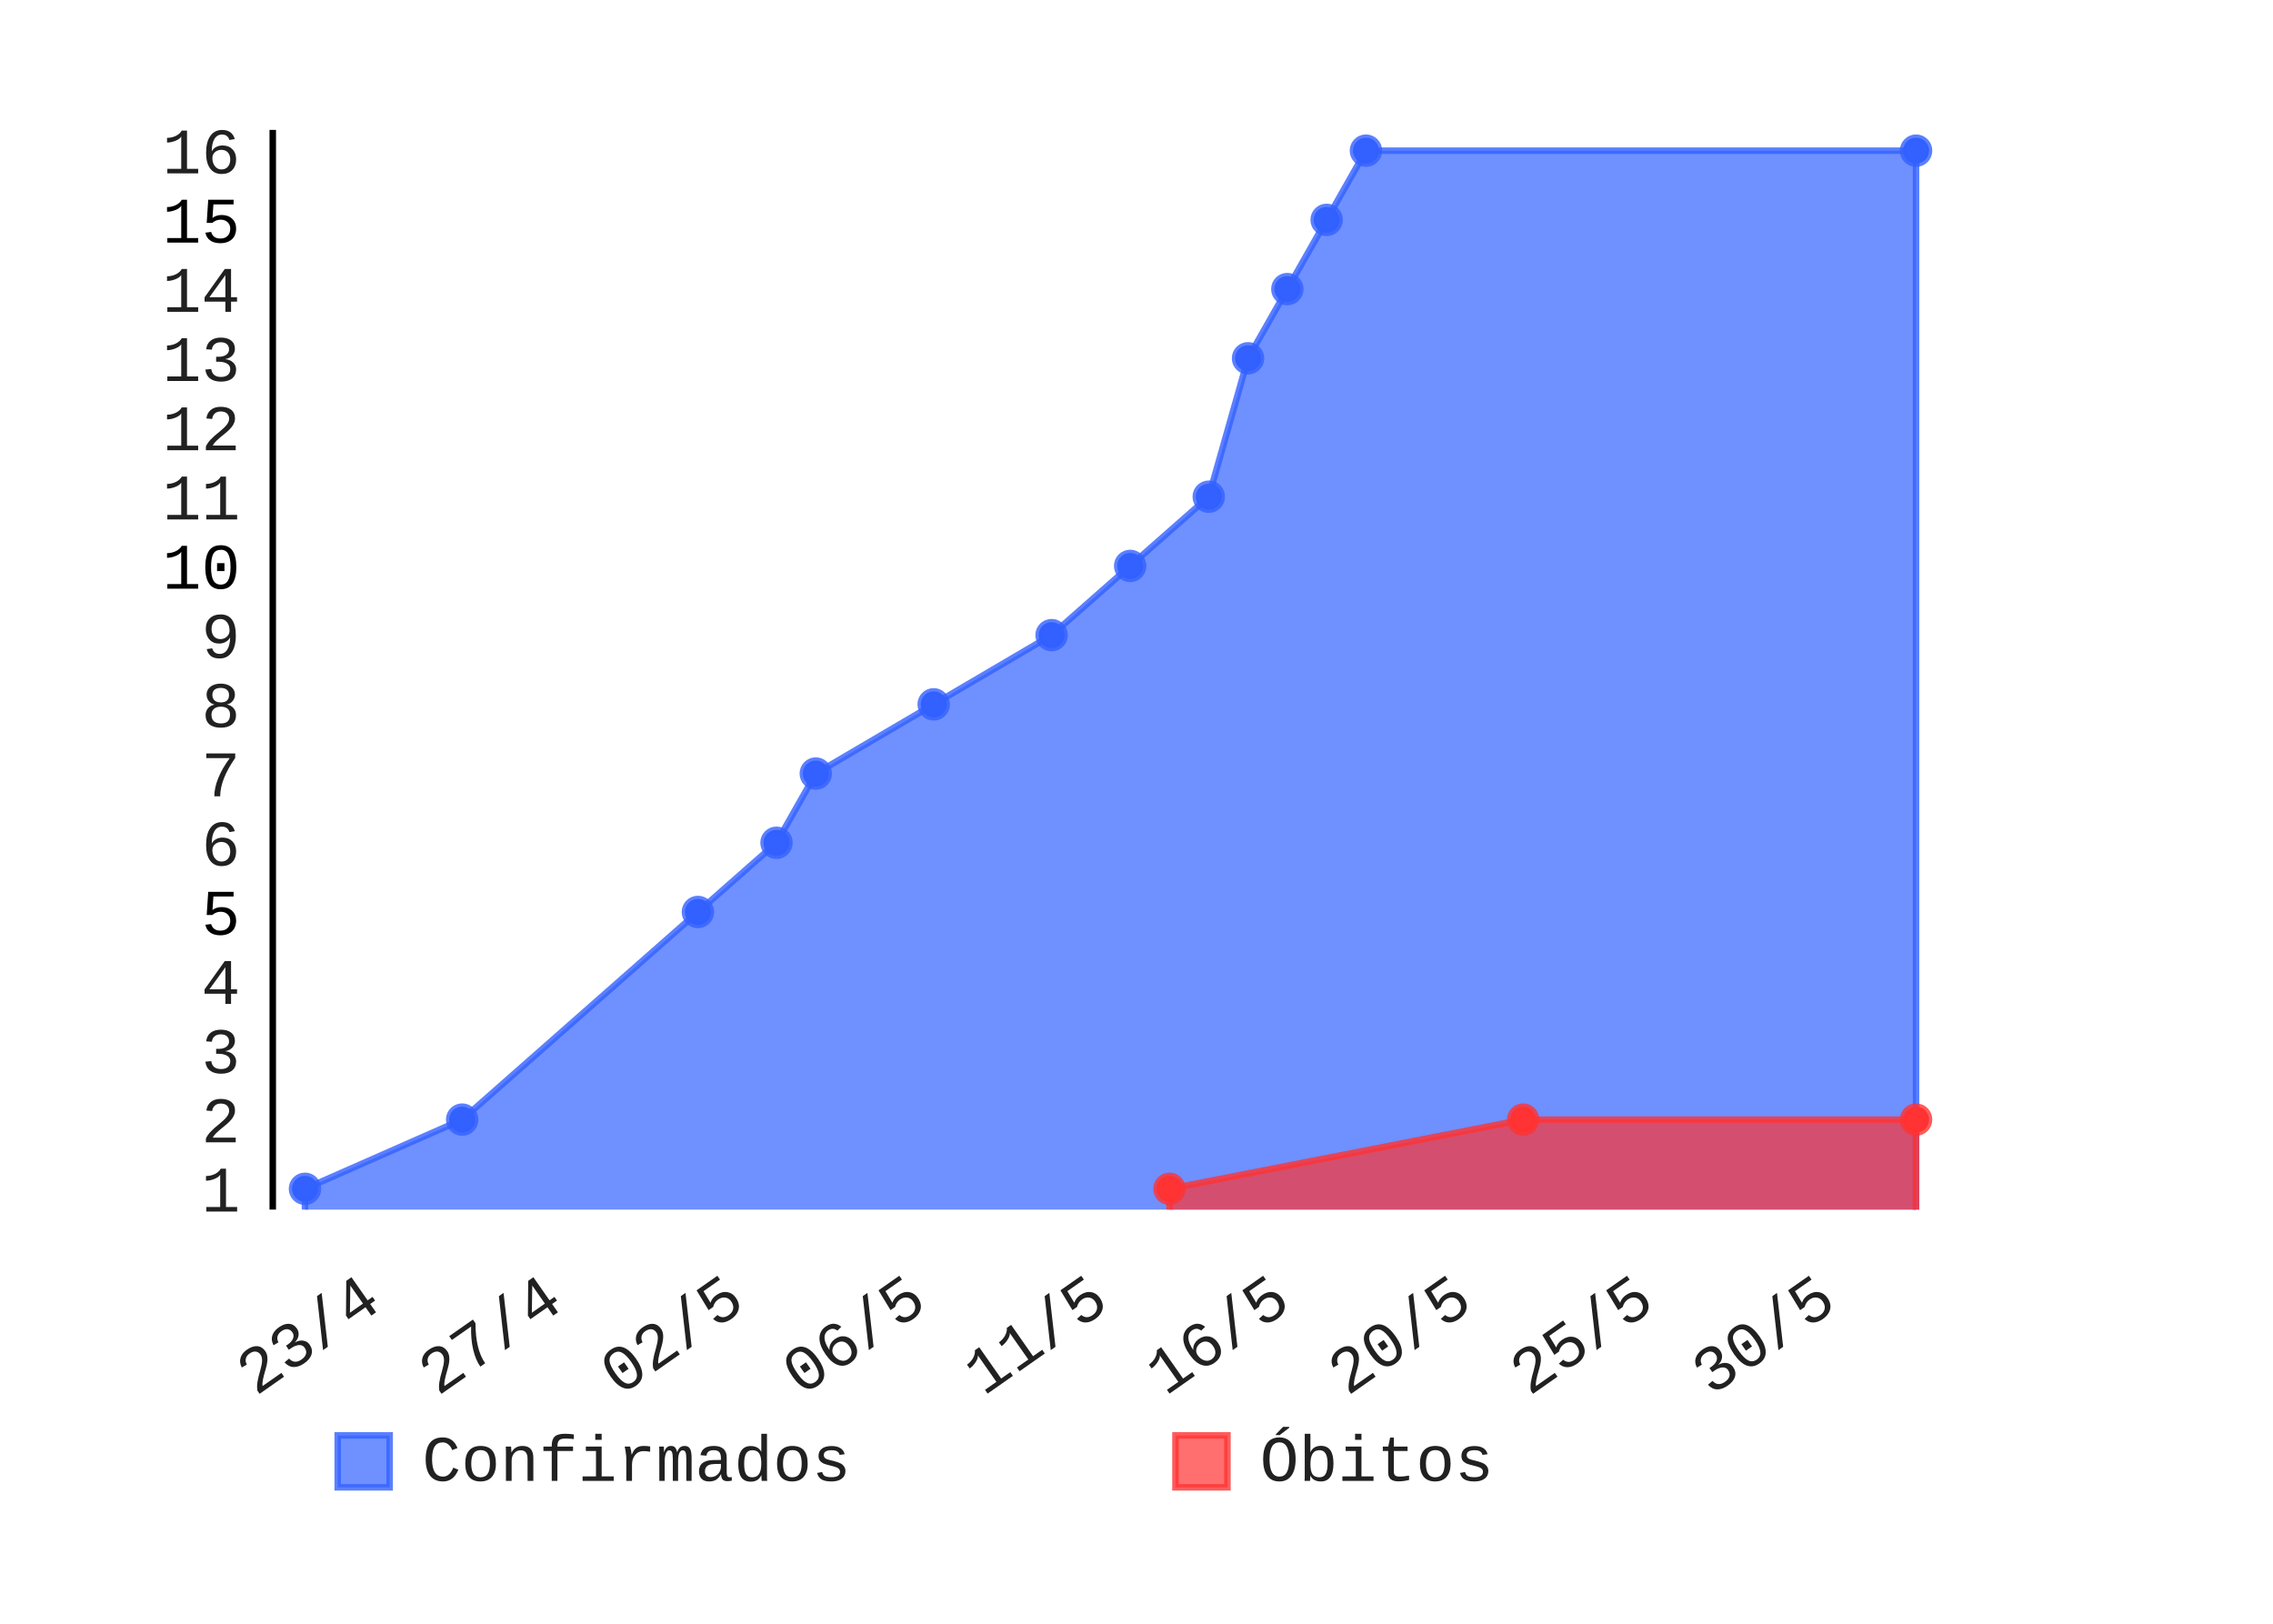
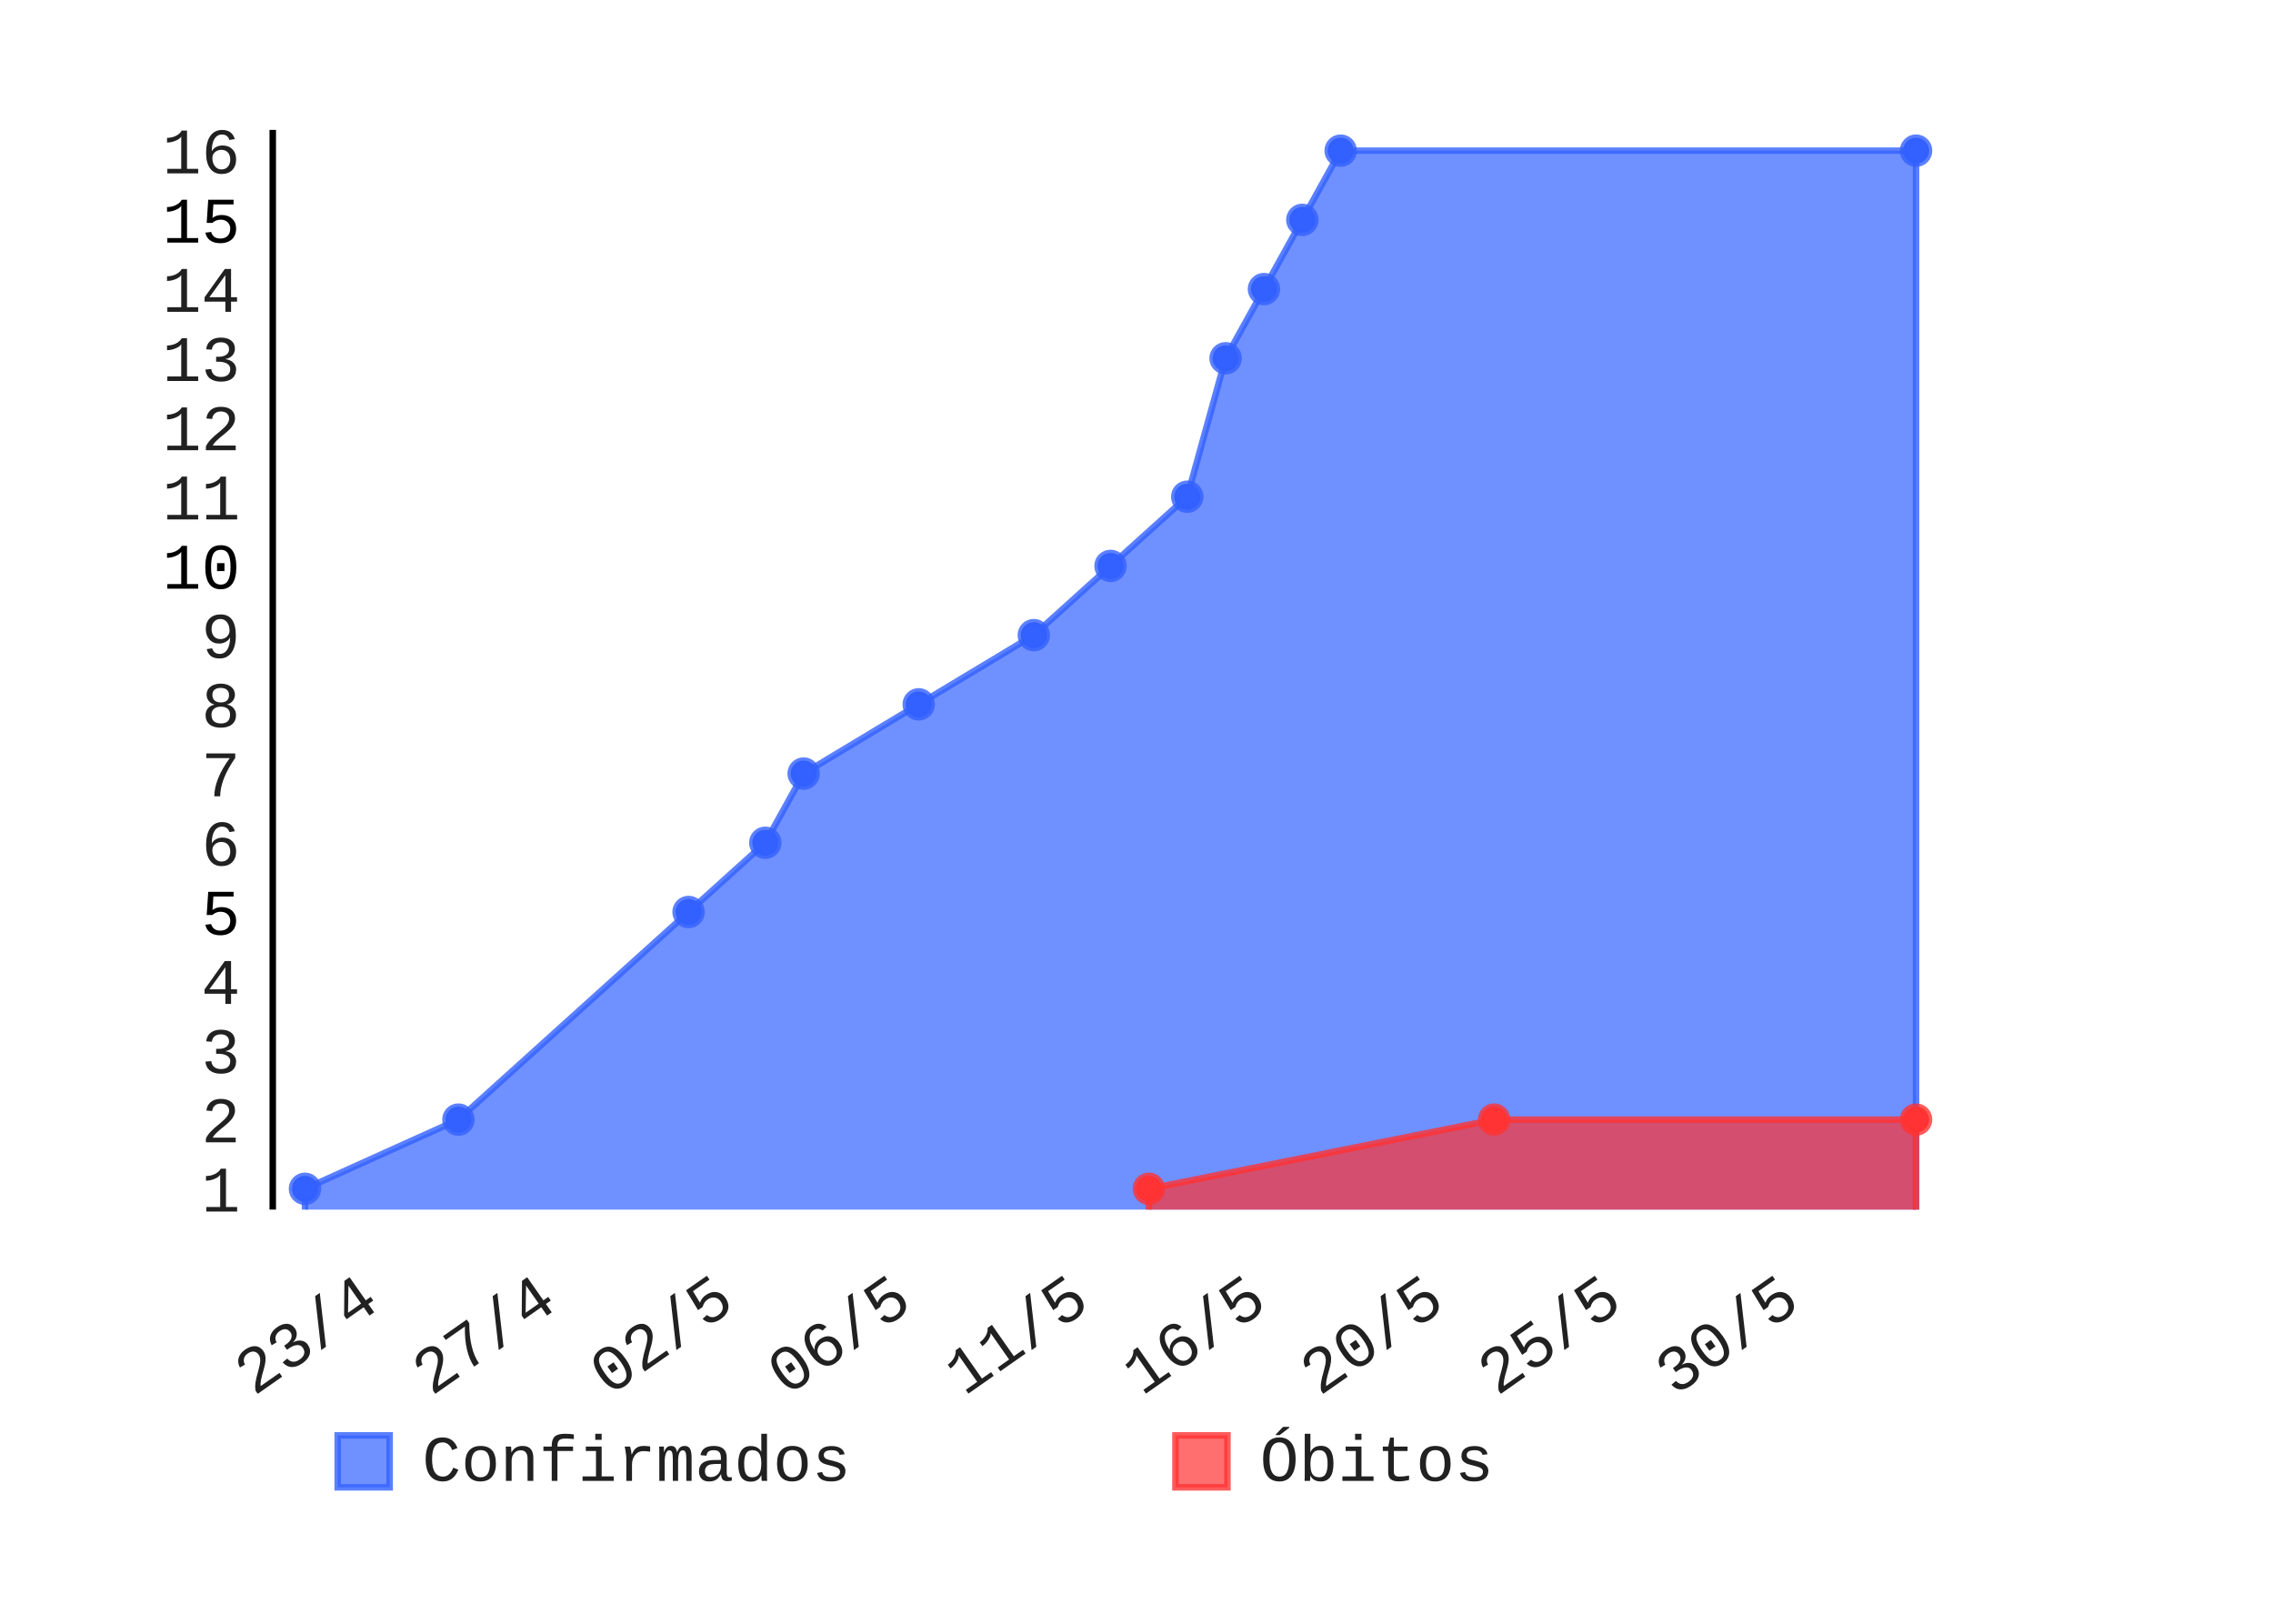
- <svg xmlns="http://www.w3.org/2000/svg" id="chart-a5f3a2c9-76e9-4644-a67f-515075e49953" class="pygal-chart" viewBox="0 0 350 250" width="350" height="250">
+ <svg xmlns="http://www.w3.org/2000/svg" id="chart-3644d18a-bdbd-4673-b677-523a6a7a6ef0" class="pygal-chart" viewBox="0 0 350 250" width="350" height="250">
  <defs>
-     <style type="text/css">#chart-a5f3a2c9-76e9-4644-a67f-515075e49953{-webkit-user-select:none;-webkit-font-smoothing:antialiased;font-family:Consolas,"Liberation Mono",Menlo,Courier,monospace}#chart-a5f3a2c9-76e9-4644-a67f-515075e49953 .title{font-family:Consolas,"Liberation Mono",Menlo,Courier,monospace;font-size:8px}#chart-a5f3a2c9-76e9-4644-a67f-515075e49953 .legends .legend text{font-family:Consolas,"Liberation Mono",Menlo,Courier,monospace;font-size:10px}#chart-a5f3a2c9-76e9-4644-a67f-515075e49953 .axis text{font-family:Consolas,"Liberation Mono",Menlo,Courier,monospace;font-size:10px}#chart-a5f3a2c9-76e9-4644-a67f-515075e49953 .axis text.major{font-family:Consolas,"Liberation Mono",Menlo,Courier,monospace;font-size:10px}#chart-a5f3a2c9-76e9-4644-a67f-515075e49953 .text-overlay text.value{font-family:Consolas,"Liberation Mono",Menlo,Courier,monospace;font-size:16px}#chart-a5f3a2c9-76e9-4644-a67f-515075e49953 .text-overlay text.label{font-family:Consolas,"Liberation Mono",Menlo,Courier,monospace;font-size:10px}#chart-a5f3a2c9-76e9-4644-a67f-515075e49953 .tooltip{font-family:Consolas,"Liberation Mono",Menlo,Courier,monospace;font-size:12px}#chart-a5f3a2c9-76e9-4644-a67f-515075e49953 text.no_data{font-family:Consolas,"Liberation Mono",Menlo,Courier,monospace;font-size:64px}
- #chart-a5f3a2c9-76e9-4644-a67f-515075e49953{background-color:transparent}#chart-a5f3a2c9-76e9-4644-a67f-515075e49953 path,#chart-a5f3a2c9-76e9-4644-a67f-515075e49953 line,#chart-a5f3a2c9-76e9-4644-a67f-515075e49953 rect,#chart-a5f3a2c9-76e9-4644-a67f-515075e49953 circle{-webkit-transition:150ms;-moz-transition:150ms;transition:150ms}#chart-a5f3a2c9-76e9-4644-a67f-515075e49953 .graph &gt; .background{fill:transparent}#chart-a5f3a2c9-76e9-4644-a67f-515075e49953 .plot &gt; .background{fill:rgba(255,255,255,1)}#chart-a5f3a2c9-76e9-4644-a67f-515075e49953 .graph{fill:rgba(0,0,0,.87)}#chart-a5f3a2c9-76e9-4644-a67f-515075e49953 text.no_data{fill:rgba(0,0,0,1)}#chart-a5f3a2c9-76e9-4644-a67f-515075e49953 .title{fill:rgba(0,0,0,1)}#chart-a5f3a2c9-76e9-4644-a67f-515075e49953 .legends .legend text{fill:rgba(0,0,0,.87)}#chart-a5f3a2c9-76e9-4644-a67f-515075e49953 .legends .legend:hover text{fill:rgba(0,0,0,1)}#chart-a5f3a2c9-76e9-4644-a67f-515075e49953 .axis .line{stroke:rgba(0,0,0,1)}#chart-a5f3a2c9-76e9-4644-a67f-515075e49953 .axis .guide.line{stroke:rgba(0,0,0,.54)}#chart-a5f3a2c9-76e9-4644-a67f-515075e49953 .axis .major.line{stroke:rgba(0,0,0,.87)}#chart-a5f3a2c9-76e9-4644-a67f-515075e49953 .axis text.major{fill:rgba(0,0,0,1)}#chart-a5f3a2c9-76e9-4644-a67f-515075e49953 .axis.y .guides:hover .guide.line,#chart-a5f3a2c9-76e9-4644-a67f-515075e49953 .line-graph .axis.x .guides:hover .guide.line,#chart-a5f3a2c9-76e9-4644-a67f-515075e49953 .stackedline-graph .axis.x .guides:hover .guide.line,#chart-a5f3a2c9-76e9-4644-a67f-515075e49953 .xy-graph .axis.x .guides:hover .guide.line{stroke:rgba(0,0,0,1)}#chart-a5f3a2c9-76e9-4644-a67f-515075e49953 .axis .guides:hover text{fill:rgba(0,0,0,1)}#chart-a5f3a2c9-76e9-4644-a67f-515075e49953 .reactive{fill-opacity:.7;stroke-opacity:.8}#chart-a5f3a2c9-76e9-4644-a67f-515075e49953 .ci{stroke:rgba(0,0,0,.87)}#chart-a5f3a2c9-76e9-4644-a67f-515075e49953 .reactive.active,#chart-a5f3a2c9-76e9-4644-a67f-515075e49953 .active .reactive{fill-opacity:.8;stroke-opacity:.9;stroke-width:4}#chart-a5f3a2c9-76e9-4644-a67f-515075e49953 .ci .reactive.active{stroke-width:1.5}#chart-a5f3a2c9-76e9-4644-a67f-515075e49953 .series text{fill:rgba(0,0,0,1)}#chart-a5f3a2c9-76e9-4644-a67f-515075e49953 .tooltip rect{fill:rgba(255,255,255,1);stroke:rgba(0,0,0,1);-webkit-transition:opacity 150ms;-moz-transition:opacity 150ms;transition:opacity 150ms}#chart-a5f3a2c9-76e9-4644-a67f-515075e49953 .tooltip .label{fill:rgba(0,0,0,.87)}#chart-a5f3a2c9-76e9-4644-a67f-515075e49953 .tooltip .label{fill:rgba(0,0,0,.87)}#chart-a5f3a2c9-76e9-4644-a67f-515075e49953 .tooltip .legend{font-size:.8em;fill:rgba(0,0,0,.54)}#chart-a5f3a2c9-76e9-4644-a67f-515075e49953 .tooltip .x_label{font-size:.6em;fill:rgba(0,0,0,1)}#chart-a5f3a2c9-76e9-4644-a67f-515075e49953 .tooltip .xlink{font-size:.5em;text-decoration:underline}#chart-a5f3a2c9-76e9-4644-a67f-515075e49953 .tooltip .value{font-size:1.5em}#chart-a5f3a2c9-76e9-4644-a67f-515075e49953 .bound{font-size:.5em}#chart-a5f3a2c9-76e9-4644-a67f-515075e49953 .max-value{font-size:.75em;fill:rgba(0,0,0,.54)}#chart-a5f3a2c9-76e9-4644-a67f-515075e49953 .map-element{fill:rgba(255,255,255,1);stroke:rgba(0,0,0,.54) !important}#chart-a5f3a2c9-76e9-4644-a67f-515075e49953 .map-element .reactive{fill-opacity:inherit;stroke-opacity:inherit}#chart-a5f3a2c9-76e9-4644-a67f-515075e49953 .color-0,#chart-a5f3a2c9-76e9-4644-a67f-515075e49953 .color-0 a:visited{stroke:#3361FF;fill:#3361FF}#chart-a5f3a2c9-76e9-4644-a67f-515075e49953 .color-1,#chart-a5f3a2c9-76e9-4644-a67f-515075e49953 .color-1 a:visited{stroke:#FF3333;fill:#FF3333}#chart-a5f3a2c9-76e9-4644-a67f-515075e49953 .text-overlay .color-0 text{fill:black}#chart-a5f3a2c9-76e9-4644-a67f-515075e49953 .text-overlay .color-1 text{fill:black}
- #chart-a5f3a2c9-76e9-4644-a67f-515075e49953 text.no_data{text-anchor:middle}#chart-a5f3a2c9-76e9-4644-a67f-515075e49953 .guide.line{fill:none}#chart-a5f3a2c9-76e9-4644-a67f-515075e49953 .centered{text-anchor:middle}#chart-a5f3a2c9-76e9-4644-a67f-515075e49953 .title{text-anchor:middle}#chart-a5f3a2c9-76e9-4644-a67f-515075e49953 .legends .legend text{fill-opacity:1}#chart-a5f3a2c9-76e9-4644-a67f-515075e49953 .axis.x text{text-anchor:middle}#chart-a5f3a2c9-76e9-4644-a67f-515075e49953 .axis.x:not(.web) text[transform]{text-anchor:start}#chart-a5f3a2c9-76e9-4644-a67f-515075e49953 .axis.x:not(.web) text[transform].backwards{text-anchor:end}#chart-a5f3a2c9-76e9-4644-a67f-515075e49953 .axis.y text{text-anchor:end}#chart-a5f3a2c9-76e9-4644-a67f-515075e49953 .axis.y text[transform].backwards{text-anchor:start}#chart-a5f3a2c9-76e9-4644-a67f-515075e49953 .axis.y2 text{text-anchor:start}#chart-a5f3a2c9-76e9-4644-a67f-515075e49953 .axis.y2 text[transform].backwards{text-anchor:end}#chart-a5f3a2c9-76e9-4644-a67f-515075e49953 .axis .guide.line{stroke-dasharray:4,4}#chart-a5f3a2c9-76e9-4644-a67f-515075e49953 .axis .major.guide.line{stroke-dasharray:6,6}#chart-a5f3a2c9-76e9-4644-a67f-515075e49953 .horizontal .axis.y .guide.line,#chart-a5f3a2c9-76e9-4644-a67f-515075e49953 .horizontal .axis.y2 .guide.line,#chart-a5f3a2c9-76e9-4644-a67f-515075e49953 .vertical .axis.x .guide.line{opacity:0}#chart-a5f3a2c9-76e9-4644-a67f-515075e49953 .horizontal .axis.always_show .guide.line,#chart-a5f3a2c9-76e9-4644-a67f-515075e49953 .vertical .axis.always_show .guide.line{opacity:1 !important}#chart-a5f3a2c9-76e9-4644-a67f-515075e49953 .axis.y .guides:hover .guide.line,#chart-a5f3a2c9-76e9-4644-a67f-515075e49953 .axis.y2 .guides:hover .guide.line,#chart-a5f3a2c9-76e9-4644-a67f-515075e49953 .axis.x .guides:hover .guide.line{opacity:1}#chart-a5f3a2c9-76e9-4644-a67f-515075e49953 .axis .guides:hover text{opacity:1}#chart-a5f3a2c9-76e9-4644-a67f-515075e49953 .nofill{fill:none}#chart-a5f3a2c9-76e9-4644-a67f-515075e49953 .subtle-fill{fill-opacity:.2}#chart-a5f3a2c9-76e9-4644-a67f-515075e49953 .dot{stroke-width:1px;fill-opacity:1}#chart-a5f3a2c9-76e9-4644-a67f-515075e49953 .dot.active{stroke-width:5px}#chart-a5f3a2c9-76e9-4644-a67f-515075e49953 .dot.negative{fill:transparent}#chart-a5f3a2c9-76e9-4644-a67f-515075e49953 text,#chart-a5f3a2c9-76e9-4644-a67f-515075e49953 tspan{stroke:none !important}#chart-a5f3a2c9-76e9-4644-a67f-515075e49953 .series text.active{opacity:1}#chart-a5f3a2c9-76e9-4644-a67f-515075e49953 .tooltip rect{fill-opacity:.95;stroke-width:.5}#chart-a5f3a2c9-76e9-4644-a67f-515075e49953 .tooltip text{fill-opacity:1}#chart-a5f3a2c9-76e9-4644-a67f-515075e49953 .showable{visibility:hidden}#chart-a5f3a2c9-76e9-4644-a67f-515075e49953 .showable.shown{visibility:visible}#chart-a5f3a2c9-76e9-4644-a67f-515075e49953 .gauge-background{fill:rgba(229,229,229,1);stroke:none}#chart-a5f3a2c9-76e9-4644-a67f-515075e49953 .bg-lines{stroke:transparent;stroke-width:2px}</style>
+     <style type="text/css">#chart-3644d18a-bdbd-4673-b677-523a6a7a6ef0{-webkit-user-select:none;-webkit-font-smoothing:antialiased;font-family:Consolas,"Liberation Mono",Menlo,Courier,monospace}#chart-3644d18a-bdbd-4673-b677-523a6a7a6ef0 .title{font-family:Consolas,"Liberation Mono",Menlo,Courier,monospace;font-size:8px}#chart-3644d18a-bdbd-4673-b677-523a6a7a6ef0 .legends .legend text{font-family:Consolas,"Liberation Mono",Menlo,Courier,monospace;font-size:10px}#chart-3644d18a-bdbd-4673-b677-523a6a7a6ef0 .axis text{font-family:Consolas,"Liberation Mono",Menlo,Courier,monospace;font-size:10px}#chart-3644d18a-bdbd-4673-b677-523a6a7a6ef0 .axis text.major{font-family:Consolas,"Liberation Mono",Menlo,Courier,monospace;font-size:10px}#chart-3644d18a-bdbd-4673-b677-523a6a7a6ef0 .text-overlay text.value{font-family:Consolas,"Liberation Mono",Menlo,Courier,monospace;font-size:16px}#chart-3644d18a-bdbd-4673-b677-523a6a7a6ef0 .text-overlay text.label{font-family:Consolas,"Liberation Mono",Menlo,Courier,monospace;font-size:10px}#chart-3644d18a-bdbd-4673-b677-523a6a7a6ef0 .tooltip{font-family:Consolas,"Liberation Mono",Menlo,Courier,monospace;font-size:12px}#chart-3644d18a-bdbd-4673-b677-523a6a7a6ef0 text.no_data{font-family:Consolas,"Liberation Mono",Menlo,Courier,monospace;font-size:64px}
+ #chart-3644d18a-bdbd-4673-b677-523a6a7a6ef0{background-color:transparent}#chart-3644d18a-bdbd-4673-b677-523a6a7a6ef0 path,#chart-3644d18a-bdbd-4673-b677-523a6a7a6ef0 line,#chart-3644d18a-bdbd-4673-b677-523a6a7a6ef0 rect,#chart-3644d18a-bdbd-4673-b677-523a6a7a6ef0 circle{-webkit-transition:150ms;-moz-transition:150ms;transition:150ms}#chart-3644d18a-bdbd-4673-b677-523a6a7a6ef0 .graph &gt; .background{fill:transparent}#chart-3644d18a-bdbd-4673-b677-523a6a7a6ef0 .plot &gt; .background{fill:rgba(255,255,255,1)}#chart-3644d18a-bdbd-4673-b677-523a6a7a6ef0 .graph{fill:rgba(0,0,0,.87)}#chart-3644d18a-bdbd-4673-b677-523a6a7a6ef0 text.no_data{fill:rgba(0,0,0,1)}#chart-3644d18a-bdbd-4673-b677-523a6a7a6ef0 .title{fill:rgba(0,0,0,1)}#chart-3644d18a-bdbd-4673-b677-523a6a7a6ef0 .legends .legend text{fill:rgba(0,0,0,.87)}#chart-3644d18a-bdbd-4673-b677-523a6a7a6ef0 .legends .legend:hover text{fill:rgba(0,0,0,1)}#chart-3644d18a-bdbd-4673-b677-523a6a7a6ef0 .axis .line{stroke:rgba(0,0,0,1)}#chart-3644d18a-bdbd-4673-b677-523a6a7a6ef0 .axis .guide.line{stroke:rgba(0,0,0,.54)}#chart-3644d18a-bdbd-4673-b677-523a6a7a6ef0 .axis .major.line{stroke:rgba(0,0,0,.87)}#chart-3644d18a-bdbd-4673-b677-523a6a7a6ef0 .axis text.major{fill:rgba(0,0,0,1)}#chart-3644d18a-bdbd-4673-b677-523a6a7a6ef0 .axis.y .guides:hover .guide.line,#chart-3644d18a-bdbd-4673-b677-523a6a7a6ef0 .line-graph .axis.x .guides:hover .guide.line,#chart-3644d18a-bdbd-4673-b677-523a6a7a6ef0 .stackedline-graph .axis.x .guides:hover .guide.line,#chart-3644d18a-bdbd-4673-b677-523a6a7a6ef0 .xy-graph .axis.x .guides:hover .guide.line{stroke:rgba(0,0,0,1)}#chart-3644d18a-bdbd-4673-b677-523a6a7a6ef0 .axis .guides:hover text{fill:rgba(0,0,0,1)}#chart-3644d18a-bdbd-4673-b677-523a6a7a6ef0 .reactive{fill-opacity:.7;stroke-opacity:.8}#chart-3644d18a-bdbd-4673-b677-523a6a7a6ef0 .ci{stroke:rgba(0,0,0,.87)}#chart-3644d18a-bdbd-4673-b677-523a6a7a6ef0 .reactive.active,#chart-3644d18a-bdbd-4673-b677-523a6a7a6ef0 .active .reactive{fill-opacity:.8;stroke-opacity:.9;stroke-width:4}#chart-3644d18a-bdbd-4673-b677-523a6a7a6ef0 .ci .reactive.active{stroke-width:1.5}#chart-3644d18a-bdbd-4673-b677-523a6a7a6ef0 .series text{fill:rgba(0,0,0,1)}#chart-3644d18a-bdbd-4673-b677-523a6a7a6ef0 .tooltip rect{fill:rgba(255,255,255,1);stroke:rgba(0,0,0,1);-webkit-transition:opacity 150ms;-moz-transition:opacity 150ms;transition:opacity 150ms}#chart-3644d18a-bdbd-4673-b677-523a6a7a6ef0 .tooltip .label{fill:rgba(0,0,0,.87)}#chart-3644d18a-bdbd-4673-b677-523a6a7a6ef0 .tooltip .label{fill:rgba(0,0,0,.87)}#chart-3644d18a-bdbd-4673-b677-523a6a7a6ef0 .tooltip .legend{font-size:.8em;fill:rgba(0,0,0,.54)}#chart-3644d18a-bdbd-4673-b677-523a6a7a6ef0 .tooltip .x_label{font-size:.6em;fill:rgba(0,0,0,1)}#chart-3644d18a-bdbd-4673-b677-523a6a7a6ef0 .tooltip .xlink{font-size:.5em;text-decoration:underline}#chart-3644d18a-bdbd-4673-b677-523a6a7a6ef0 .tooltip .value{font-size:1.5em}#chart-3644d18a-bdbd-4673-b677-523a6a7a6ef0 .bound{font-size:.5em}#chart-3644d18a-bdbd-4673-b677-523a6a7a6ef0 .max-value{font-size:.75em;fill:rgba(0,0,0,.54)}#chart-3644d18a-bdbd-4673-b677-523a6a7a6ef0 .map-element{fill:rgba(255,255,255,1);stroke:rgba(0,0,0,.54) !important}#chart-3644d18a-bdbd-4673-b677-523a6a7a6ef0 .map-element .reactive{fill-opacity:inherit;stroke-opacity:inherit}#chart-3644d18a-bdbd-4673-b677-523a6a7a6ef0 .color-0,#chart-3644d18a-bdbd-4673-b677-523a6a7a6ef0 .color-0 a:visited{stroke:#3361FF;fill:#3361FF}#chart-3644d18a-bdbd-4673-b677-523a6a7a6ef0 .color-1,#chart-3644d18a-bdbd-4673-b677-523a6a7a6ef0 .color-1 a:visited{stroke:#FF3333;fill:#FF3333}#chart-3644d18a-bdbd-4673-b677-523a6a7a6ef0 .text-overlay .color-0 text{fill:black}#chart-3644d18a-bdbd-4673-b677-523a6a7a6ef0 .text-overlay .color-1 text{fill:black}
+ #chart-3644d18a-bdbd-4673-b677-523a6a7a6ef0 text.no_data{text-anchor:middle}#chart-3644d18a-bdbd-4673-b677-523a6a7a6ef0 .guide.line{fill:none}#chart-3644d18a-bdbd-4673-b677-523a6a7a6ef0 .centered{text-anchor:middle}#chart-3644d18a-bdbd-4673-b677-523a6a7a6ef0 .title{text-anchor:middle}#chart-3644d18a-bdbd-4673-b677-523a6a7a6ef0 .legends .legend text{fill-opacity:1}#chart-3644d18a-bdbd-4673-b677-523a6a7a6ef0 .axis.x text{text-anchor:middle}#chart-3644d18a-bdbd-4673-b677-523a6a7a6ef0 .axis.x:not(.web) text[transform]{text-anchor:start}#chart-3644d18a-bdbd-4673-b677-523a6a7a6ef0 .axis.x:not(.web) text[transform].backwards{text-anchor:end}#chart-3644d18a-bdbd-4673-b677-523a6a7a6ef0 .axis.y text{text-anchor:end}#chart-3644d18a-bdbd-4673-b677-523a6a7a6ef0 .axis.y text[transform].backwards{text-anchor:start}#chart-3644d18a-bdbd-4673-b677-523a6a7a6ef0 .axis.y2 text{text-anchor:start}#chart-3644d18a-bdbd-4673-b677-523a6a7a6ef0 .axis.y2 text[transform].backwards{text-anchor:end}#chart-3644d18a-bdbd-4673-b677-523a6a7a6ef0 .axis .guide.line{stroke-dasharray:4,4}#chart-3644d18a-bdbd-4673-b677-523a6a7a6ef0 .axis .major.guide.line{stroke-dasharray:6,6}#chart-3644d18a-bdbd-4673-b677-523a6a7a6ef0 .horizontal .axis.y .guide.line,#chart-3644d18a-bdbd-4673-b677-523a6a7a6ef0 .horizontal .axis.y2 .guide.line,#chart-3644d18a-bdbd-4673-b677-523a6a7a6ef0 .vertical .axis.x .guide.line{opacity:0}#chart-3644d18a-bdbd-4673-b677-523a6a7a6ef0 .horizontal .axis.always_show .guide.line,#chart-3644d18a-bdbd-4673-b677-523a6a7a6ef0 .vertical .axis.always_show .guide.line{opacity:1 !important}#chart-3644d18a-bdbd-4673-b677-523a6a7a6ef0 .axis.y .guides:hover .guide.line,#chart-3644d18a-bdbd-4673-b677-523a6a7a6ef0 .axis.y2 .guides:hover .guide.line,#chart-3644d18a-bdbd-4673-b677-523a6a7a6ef0 .axis.x .guides:hover .guide.line{opacity:1}#chart-3644d18a-bdbd-4673-b677-523a6a7a6ef0 .axis .guides:hover text{opacity:1}#chart-3644d18a-bdbd-4673-b677-523a6a7a6ef0 .nofill{fill:none}#chart-3644d18a-bdbd-4673-b677-523a6a7a6ef0 .subtle-fill{fill-opacity:.2}#chart-3644d18a-bdbd-4673-b677-523a6a7a6ef0 .dot{stroke-width:1px;fill-opacity:1}#chart-3644d18a-bdbd-4673-b677-523a6a7a6ef0 .dot.active{stroke-width:5px}#chart-3644d18a-bdbd-4673-b677-523a6a7a6ef0 .dot.negative{fill:transparent}#chart-3644d18a-bdbd-4673-b677-523a6a7a6ef0 text,#chart-3644d18a-bdbd-4673-b677-523a6a7a6ef0 tspan{stroke:none !important}#chart-3644d18a-bdbd-4673-b677-523a6a7a6ef0 .series text.active{opacity:1}#chart-3644d18a-bdbd-4673-b677-523a6a7a6ef0 .tooltip rect{fill-opacity:.95;stroke-width:.5}#chart-3644d18a-bdbd-4673-b677-523a6a7a6ef0 .tooltip text{fill-opacity:1}#chart-3644d18a-bdbd-4673-b677-523a6a7a6ef0 .showable{visibility:hidden}#chart-3644d18a-bdbd-4673-b677-523a6a7a6ef0 .showable.shown{visibility:visible}#chart-3644d18a-bdbd-4673-b677-523a6a7a6ef0 .gauge-background{fill:rgba(229,229,229,1);stroke:none}#chart-3644d18a-bdbd-4673-b677-523a6a7a6ef0 .bg-lines{stroke:transparent;stroke-width:2px}</style>
  </defs>
  <g class="graph datetimeline-graph vertical">
    <rect x="0" y="0" width="350" height="250" class="background" />
    <g transform="translate(42, 20)" class="plot">
      <rect x="0" y="0" width="258.0" height="166.234" class="background" />
      <g class="axis y">
        <g class="guides">
          <text x="-5" y="166.537" class="">1</text>
        </g>
        <g class="guides">
          <text x="-5" y="155.881" class="">2</text>
        </g>
        <g class="guides">
          <text x="-5" y="145.225" class="">3</text>
        </g>
        <g class="guides">
          <text x="-5" y="134.569" class="">4</text>
        </g>
        <g class="guides">
          <text x="-5" y="123.913" class="major">5</text>
        </g>
        <g class="guides">
          <text x="-5" y="113.257" class="">6</text>
        </g>
        <g class="guides">
          <text x="-5" y="102.601" class="">7</text>
        </g>
        <g class="guides">
          <text x="-5" y="91.945" class="">8</text>
        </g>
        <g class="guides">
          <text x="-5" y="81.289" class="">9</text>
        </g>
        <g class="guides">
          <text x="-5" y="70.633" class="major">10</text>
        </g>
        <g class="guides">
          <text x="-5" y="59.977" class="">11</text>
        </g>
        <g class="guides">
          <text x="-5" y="49.321" class="">12</text>
        </g>
        <g class="guides">
          <text x="-5" y="38.665" class="">13</text>
        </g>
        <g class="guides">
          <text x="-5" y="28.009" class="">14</text>
        </g>
        <g class="guides">
          <text x="-5" y="17.353" class="major">15</text>
        </g>
        <g class="guides">
          <text x="-5" y="6.697" class="">16</text>
        </g>
      </g>
      <g class="axis x">
        <path d="M0 0 v166.234" class="line" />
        <g class="guides">
-           <path d="M17.063 0 v166.234" class="guide line" />
-           <text x="17.063" y="181.234" class="backwards" transform="rotate(325 17.06285 181.2342)">23/4</text>
+           <path d="M16.775 0 v166.234" class="guide line" />
+           <text x="16.775" y="181.234" class="backwards" transform="rotate(325 16.77473 181.2342)">23/4</text>
        </g>
        <g class="guides">
-           <path d="M45.075 0 v166.234" class="guide line" />
-           <text x="45.075" y="181.234" class="backwards" transform="rotate(325 45.07515 181.2342)">27/4</text>
+           <path d="M44.12 0 v166.234" class="guide line" />
+           <text x="44.12" y="181.234" class="backwards" transform="rotate(325 44.12006 181.2342)">27/4</text>
        </g>
        <g class="guides">
-           <path d="M73.087 0 v166.234" class="guide line" />
-           <text x="73.087" y="181.234" class="backwards" transform="rotate(325 73.08745 181.2342)">02/5</text>
+           <path d="M71.465 0 v166.234" class="guide line" />
+           <text x="71.465" y="181.234" class="backwards" transform="rotate(325 71.46541 181.2342)">02/5</text>
        </g>
        <g class="guides">
-           <path d="M101.1 0 v166.234" class="guide line" />
-           <text x="101.1" y="181.234" class="backwards" transform="rotate(325 101.0998 181.2342)">06/5</text>
+           <path d="M98.811 0 v166.234" class="guide line" />
+           <text x="98.811" y="181.234" class="backwards" transform="rotate(325 98.81074 181.2342)">06/5</text>
        </g>
        <g class="guides">
-           <path d="M129.112 0 v166.234" class="guide line" />
-           <text x="129.112" y="181.234" class="backwards" transform="rotate(325 129.112 181.2342)">11/5</text>
+           <path d="M126.156 0 v166.234" class="guide line" />
+           <text x="126.156" y="181.234" class="backwards" transform="rotate(325 126.1561 181.2342)">11/5</text>
        </g>
        <g class="guides">
-           <path d="M157.124 0 v166.234" class="guide line" />
-           <text x="157.124" y="181.234" class="backwards" transform="rotate(325 157.1243 181.2342)">16/5</text>
+           <path d="M153.501 0 v166.234" class="guide line" />
+           <text x="153.501" y="181.234" class="backwards" transform="rotate(325 153.5014 181.2342)">16/5</text>
        </g>
        <g class="guides">
-           <path d="M185.137 0 v166.234" class="guide line" />
-           <text x="185.137" y="181.234" class="backwards" transform="rotate(325 185.1366 181.2342)">20/5</text>
+           <path d="M180.847 0 v166.234" class="guide line" />
+           <text x="180.847" y="181.234" class="backwards" transform="rotate(325 180.8468 181.2342)">20/5</text>
        </g>
        <g class="guides">
-           <path d="M213.149 0 v166.234" class="guide line" />
-           <text x="213.149" y="181.234" class="backwards" transform="rotate(325 213.1489 181.2342)">25/5</text>
+           <path d="M208.192 0 v166.234" class="guide line" />
+           <text x="208.192" y="181.234" class="backwards" transform="rotate(325 208.1921 181.2342)">25/5</text>
        </g>
        <g class="guides">
-           <path d="M241.161 0 v166.234" class="guide line" />
-           <text x="241.161" y="181.234" class="backwards" transform="rotate(325 241.1612 181.2342)">30/5</text>
+           <path d="M235.537 0 v166.234" class="guide line" />
+           <text x="235.537" y="181.234" class="backwards" transform="rotate(325 235.5374 181.2342)">30/5</text>
        </g>
      </g>
      <g class="series serie-0 color-0">
-         <path d="M4.962 166.234 L4.962 163.037 29.164 152.381 65.468 120.413 77.569 109.757 83.62 99.101 101.772 88.445 119.924 77.789 132.025 67.133 144.127 56.477 150.177 35.165 156.228 24.509 162.279 13.853 168.329 3.197 253.038 3.197 253.038 166.234" class="line reactive" />
+         <path d="M4.962 166.234 L4.962 163.037 28.588 152.381 64.027 120.413 75.841 109.757 81.747 99.101 99.467 88.445 117.187 77.789 129 67.133 140.813 56.477 146.72 35.165 152.626 24.509 158.533 13.853 164.44 3.197 253.038 3.197 253.038 166.234" class="line reactive" />
      </g>
      <g class="series serie-1 color-1">
-         <path d="M138.076 166.234 L138.076 163.037 192.532 152.381 253.038 152.381 253.038 166.234" class="line reactive" />
+         <path d="M134.907 166.234 L134.907 163.037 188.066 152.381 253.038 152.381 253.038 166.234" class="line reactive" />
      </g>
    </g>
    <g class="titles" />
    <g transform="translate(42, 20)" class="plot overlay">
      <g class="series serie-0 color-0">
        <g class="dots">
          <circle cx="4.962" cy="163.037" r="2" class="dot reactive tooltip-trigger" />
        </g>
        <g class="dots">
-           <circle cx="29.164" cy="152.381" r="2" class="dot reactive tooltip-trigger" />
+           <circle cx="28.588" cy="152.381" r="2" class="dot reactive tooltip-trigger" />
        </g>
        <g class="dots">
-           <circle cx="65.468" cy="120.413" r="2" class="dot reactive tooltip-trigger" />
+           <circle cx="64.027" cy="120.413" r="2" class="dot reactive tooltip-trigger" />
        </g>
        <g class="dots">
-           <circle cx="77.569" cy="109.757" r="2" class="dot reactive tooltip-trigger" />
+           <circle cx="75.841" cy="109.757" r="2" class="dot reactive tooltip-trigger" />
        </g>
        <g class="dots">
-           <circle cx="83.62" cy="99.101" r="2" class="dot reactive tooltip-trigger" />
+           <circle cx="81.747" cy="99.101" r="2" class="dot reactive tooltip-trigger" />
        </g>
        <g class="dots">
-           <circle cx="101.772" cy="88.445" r="2" class="dot reactive tooltip-trigger" />
+           <circle cx="99.467" cy="88.445" r="2" class="dot reactive tooltip-trigger" />
        </g>
        <g class="dots">
-           <circle cx="119.924" cy="77.789" r="2" class="dot reactive tooltip-trigger" />
+           <circle cx="117.187" cy="77.789" r="2" class="dot reactive tooltip-trigger" />
        </g>
        <g class="dots">
-           <circle cx="132.025" cy="67.133" r="2" class="dot reactive tooltip-trigger" />
+           <circle cx="129.0" cy="67.133" r="2" class="dot reactive tooltip-trigger" />
        </g>
        <g class="dots">
-           <circle cx="144.127" cy="56.477" r="2" class="dot reactive tooltip-trigger" />
+           <circle cx="140.813" cy="56.477" r="2" class="dot reactive tooltip-trigger" />
        </g>
        <g class="dots">
-           <circle cx="150.177" cy="35.165" r="2" class="dot reactive tooltip-trigger" />
+           <circle cx="146.72" cy="35.165" r="2" class="dot reactive tooltip-trigger" />
        </g>
        <g class="dots">
-           <circle cx="156.228" cy="24.509" r="2" class="dot reactive tooltip-trigger" />
+           <circle cx="152.626" cy="24.509" r="2" class="dot reactive tooltip-trigger" />
        </g>
        <g class="dots">
-           <circle cx="162.279" cy="13.853" r="2" class="dot reactive tooltip-trigger" />
+           <circle cx="158.533" cy="13.853" r="2" class="dot reactive tooltip-trigger" />
        </g>
        <g class="dots">
-           <circle cx="168.329" cy="3.197" r="2" class="dot reactive tooltip-trigger" />
+           <circle cx="164.44" cy="3.197" r="2" class="dot reactive tooltip-trigger" />
        </g>
        <g class="dots">
          <circle cx="253.038" cy="3.197" r="2" class="dot reactive tooltip-trigger" />
        </g>
      </g>
      <g class="series serie-1 color-1">
        <g class="dots">
-           <circle cx="138.076" cy="163.037" r="2" class="dot reactive tooltip-trigger" />
+           <circle cx="134.907" cy="163.037" r="2" class="dot reactive tooltip-trigger" />
        </g>
        <g class="dots">
-           <circle cx="192.532" cy="152.381" r="2" class="dot reactive tooltip-trigger" />
+           <circle cx="188.066" cy="152.381" r="2" class="dot reactive tooltip-trigger" />
        </g>
        <g class="dots">
          <circle cx="253.038" cy="152.381" r="2" class="dot reactive tooltip-trigger" />
        </g>
      </g>
    </g>
    <g transform="translate(42, 20)" class="plot text-overlay">
      <g class="series serie-0 color-0" />
      <g class="series serie-1 color-1" />
    </g>
    <g transform="translate(42, 20)" class="plot tooltip-overlay">
      <g transform="translate(0 0)" style="opacity: 0" class="tooltip">
        <rect rx="10" ry="10" width="0" height="0" class="tooltip-box" />
        <g class="text" />
      </g>
    </g>
    <g transform="translate(52, 220)" class="legends">
      <g id="activate-serie-0" class="legend reactive activate-serie">
        <rect x="0.0" y="1.0" width="8" height="8" class="color-0 reactive" />
        <text x="13.0" y="8.0">Confirmados</text>
      </g>
      <g id="activate-serie-1" class="legend reactive activate-serie">
        <rect x="129.0" y="1.0" width="8" height="8" class="color-1 reactive" />
        <text x="142.0" y="8.0">Óbitos</text>
      </g>
    </g>
  </g>
</svg>
